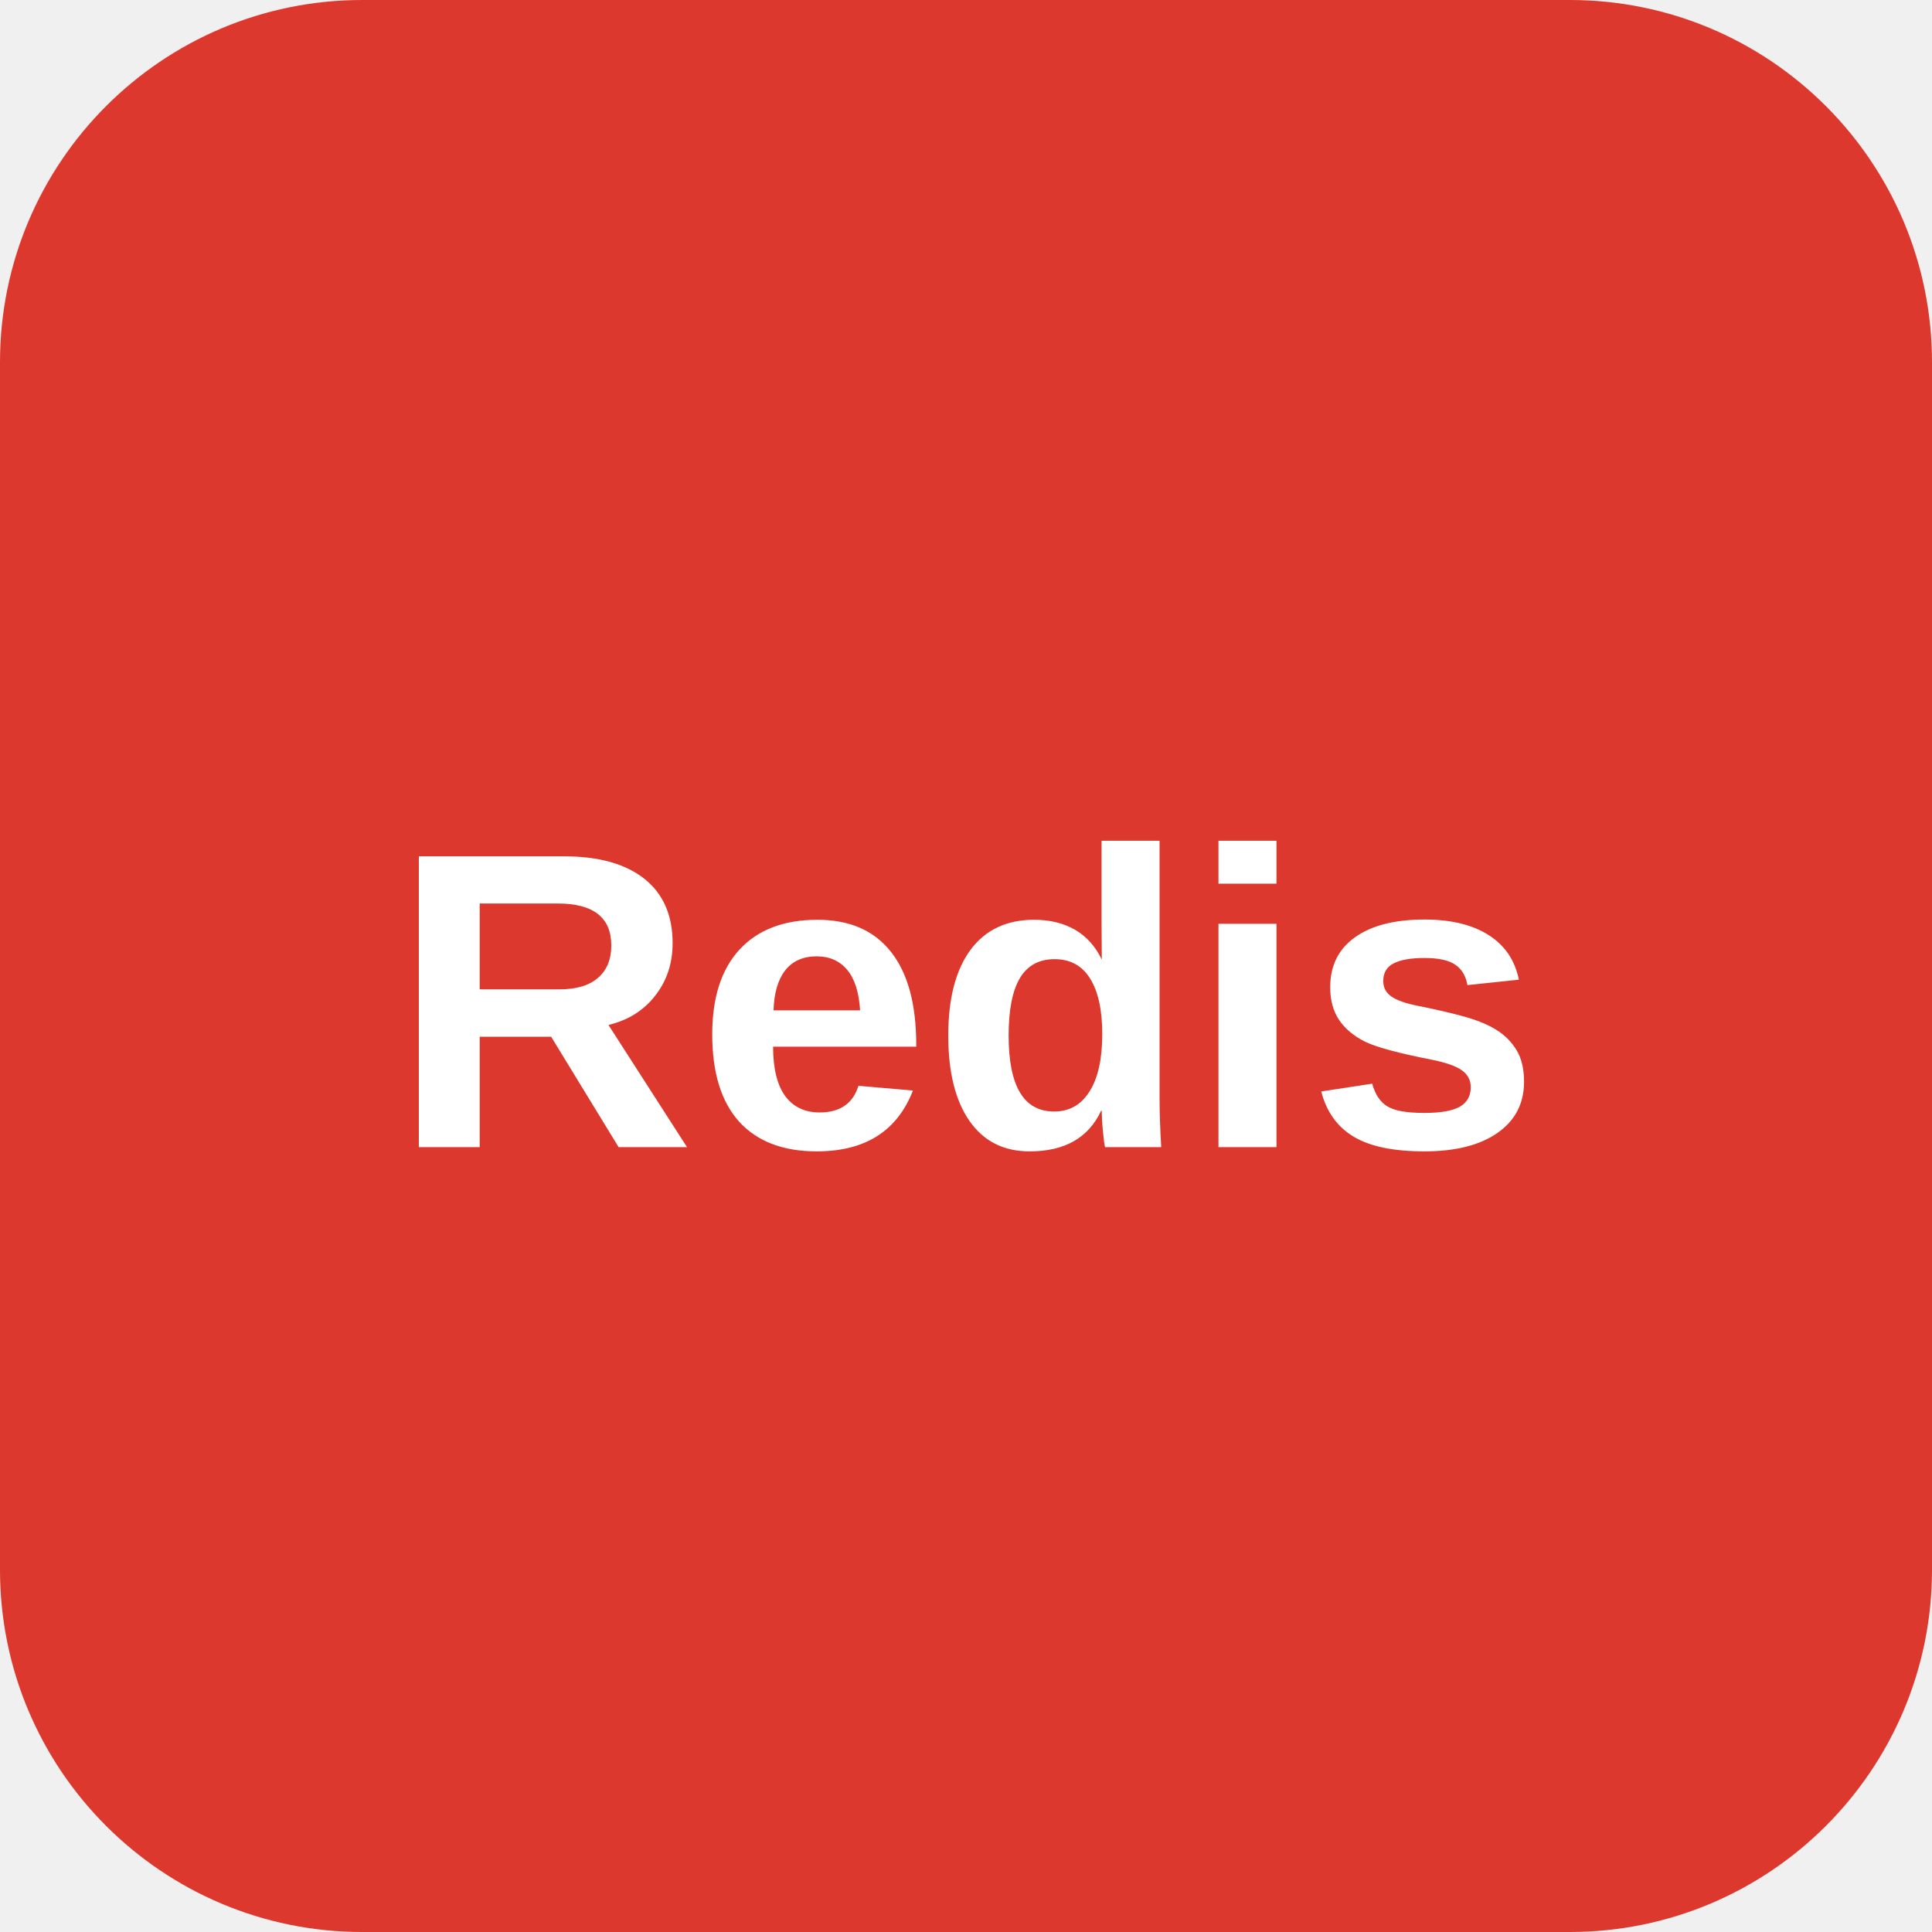
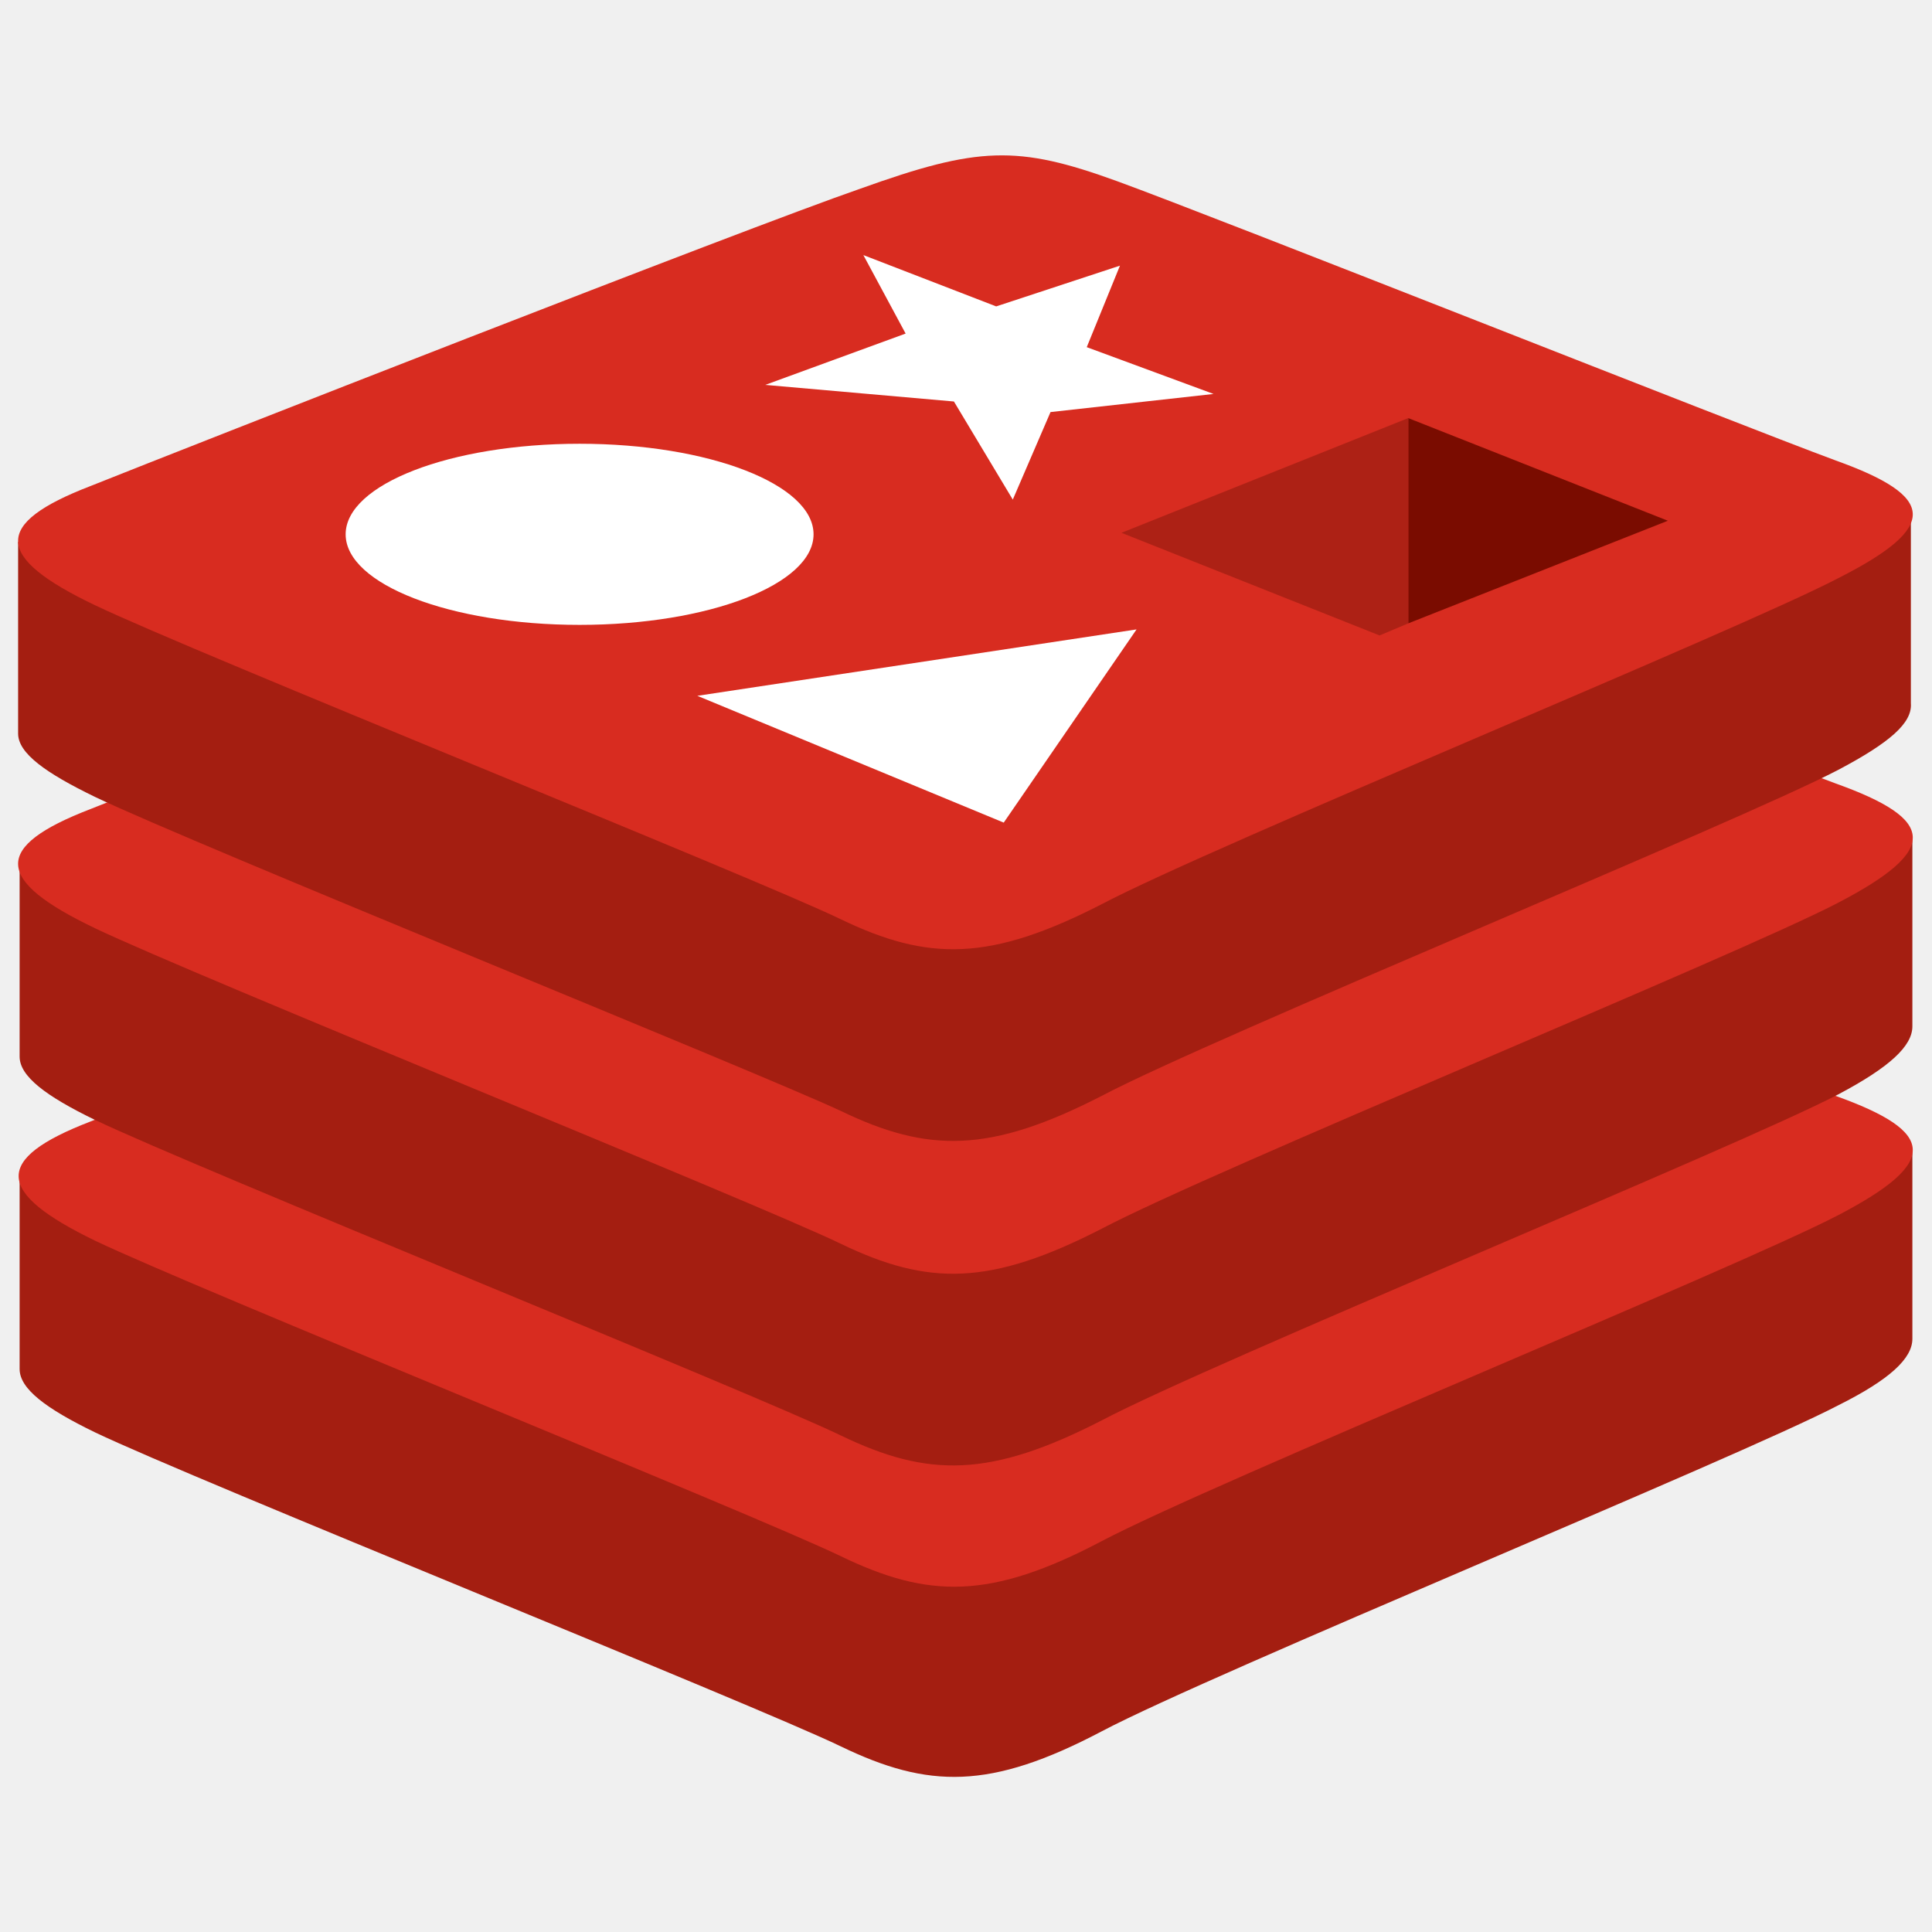
- <svg xmlns="http://www.w3.org/2000/svg" width="128" height="128" viewBox="0 0 128 128">
-   <rect width="128" height="128" rx="24" fill="#DC382D" />
-   <text x="64" y="76" font-family="Arial, sans-serif" font-size="28" font-weight="bold" fill="white" text-anchor="middle">Redis</text>
+ <svg xmlns="http://www.w3.org/2000/svg" viewBox="0 0 128 128">
+   <path fill="#A41E11" d="M121.8 93.1c-6.7 3.5-41.4 17.7-48.8 21.6-7.4 3.9-11.5 3.8-17.3 1S13 98.1 6.3 94.9c-3.3-1.6-5-2.9-5-4.2V78s48-10.5 55.8-13.2c7.8-2.8 10.4-2.9 17-.5s46.1 9.5 52.6 11.9v12.5c0 1.3-1.5 2.7-4.9 4.4z" />
+   <path fill="#D82C20" d="M121.8 80.5C115.1 84 80.4 98.2 73 102.1c-7.4 3.9-11.5 3.8-17.3 1-5.8-2.8-42.7-17.7-49.4-20.9C-.3 79-.5 76.8 6 74.3c6.5-2.6 43.2-17 51-19.7 7.8-2.8 10.4-2.9 17-.5s41.1 16.1 47.6 18.5c6.7 2.4 6.9 4.4.2 7.9z" />
+   <path fill="#A41E11" d="M121.8 72.5C115.1 76 80.4 90.2 73 94.1c-7.4 3.8-11.5 3.8-17.3 1C49.9 92.3 13 77.4 6.3 74.2c-3.3-1.6-5-2.9-5-4.2V57.3s48-10.5 55.8-13.2c7.8-2.8 10.4-2.9 17-.5s46.1 9.5 52.6 11.9V68c0 1.3-1.5 2.7-4.9 4.5z" />
+   <path fill="#D82C20" d="M121.8 59.8c-6.7 3.5-41.4 17.7-48.8 21.6-7.4 3.8-11.5 3.8-17.3 1C49.9 79.6 13 64.7 6.3 61.5s-6.8-5.4-.3-7.9c6.5-2.6 43.2-17 51-19.7 7.8-2.8 10.4-2.9 17-.5s41.1 16.1 47.6 18.5c6.7 2.4 6.9 4.4.2 7.9z" />
+   <path fill="#A41E11" d="M121.8 51c-6.7 3.5-41.4 17.7-48.8 21.6-7.4 3.8-11.5 3.8-17.3 1C49.9 70.9 13 56 6.3 52.8c-3.3-1.6-5.1-2.9-5.1-4.2V35.9s48-10.5 55.8-13.2c7.8-2.8 10.4-2.9 17-.5s46.1 9.5 52.6 11.9v12.5c.1 1.3-1.4 2.6-4.8 4.4z" />
+   <path fill="#D82C20" d="M121.8 38.3C115.1 41.8 80.4 56 73 59.9c-7.4 3.8-11.5 3.8-17.3 1S13 43.3 6.3 40.1s-6.8-5.4-.3-7.9c6.5-2.6 43.2-17 51-19.7 7.8-2.8 10.4-2.9 17-.5s41.1 16.1 47.6 18.5c6.7 2.4 6.9 4.4.2 7.8z" />
+   <path fill="#fff" d="M80.4 26.1l-10.8 1.2-2.5 5.8-3.9-6.5-12.5-1.1 9.3-3.4-2.8-5.2 8.8 3.4 8.2-2.7L72 23zM66.5 54.5l-20.3-8.4 29.1-4.4z" />
+   <ellipse fill="#fff" cx="38.4" cy="35.4" rx="15.5" ry="6" />
+   <path fill="#7A0C00" d="M93.3 27.7l17.2 6.8-17.2 6.8z" />
+   <path fill="#AD2115" d="M74.3 35.3l19-7.6v13.6l-1.9.8z" />
</svg>
